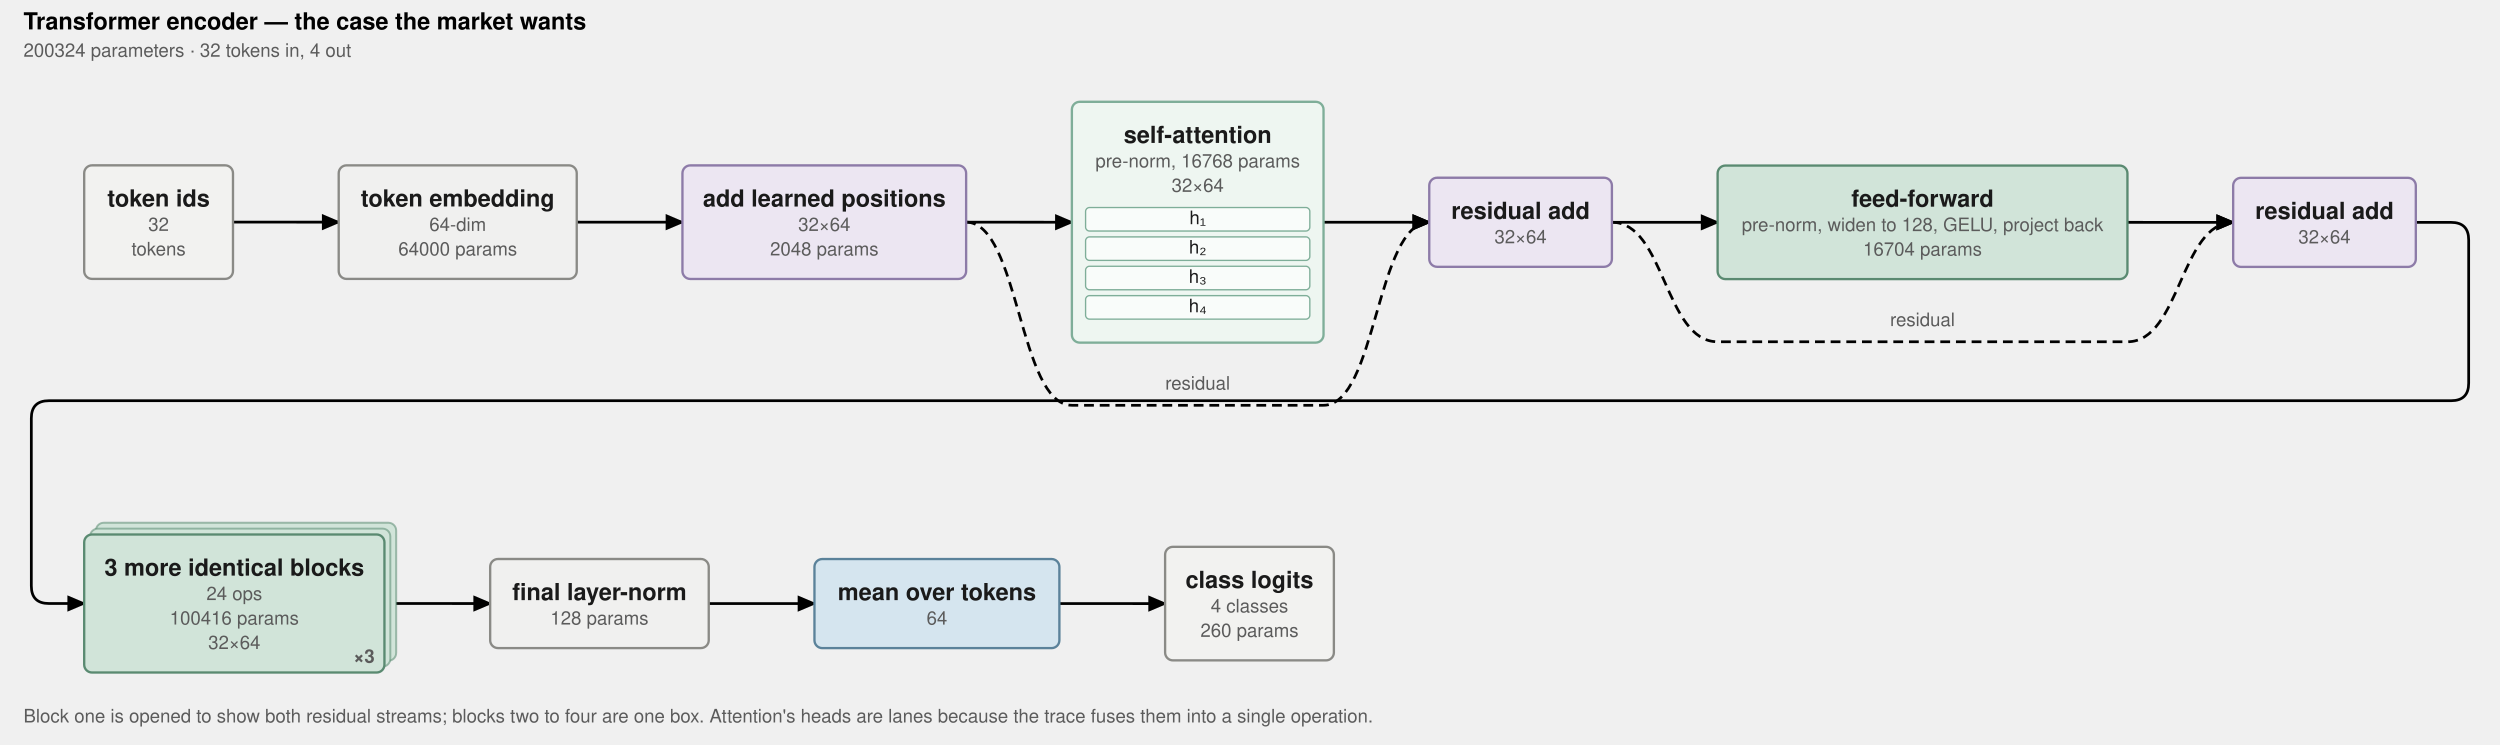
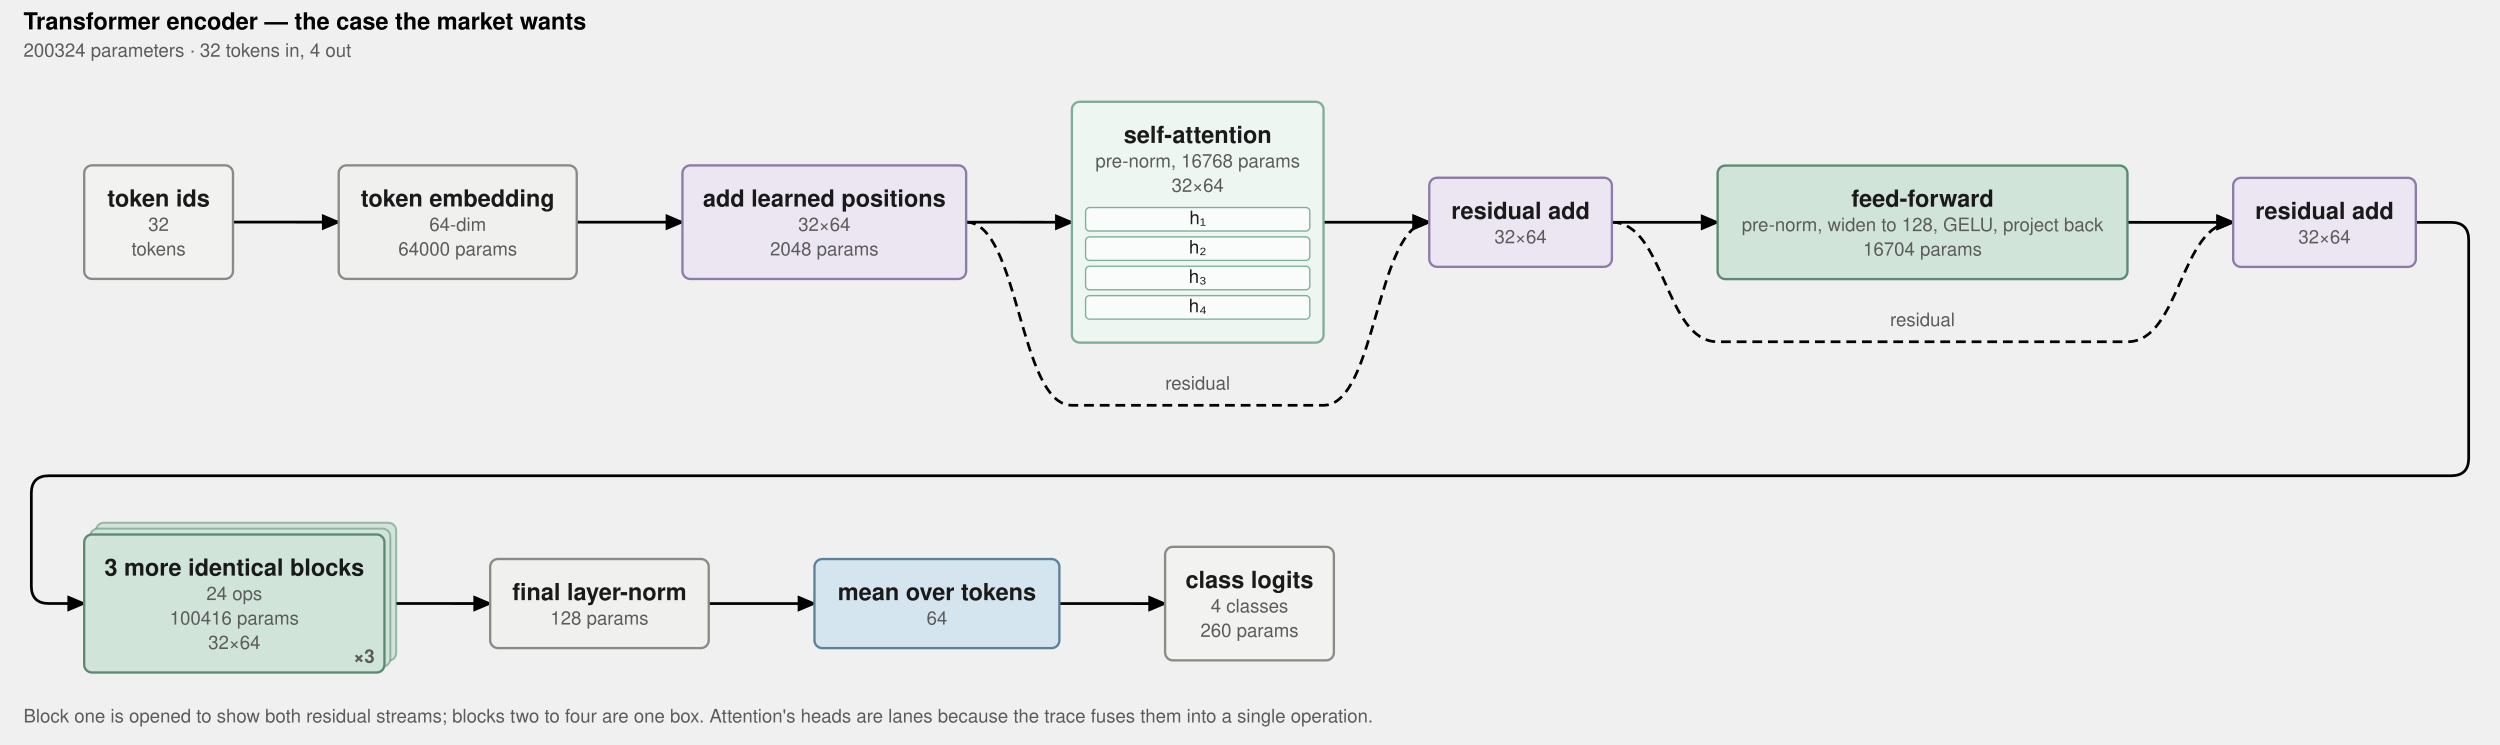
<svg xmlns="http://www.w3.org/2000/svg" class="draughtsman" role="img" aria-label="Transformer encoder — the case the market wants" viewBox="0 0 1276.92 380.5" width="1276.92" height="380.5">
  <defs>
    <marker id="ds-arrow" viewBox="0 0 8 8" refX="7" refY="4" markerWidth="7" markerHeight="7" orient="auto-start-reverse">
      <path d="M0 0.6 L8 4 L0 7.4 Z" style="fill:currentColor" />
    </marker>
  </defs>
  <text class="ds-title" x="12" y="15" style="font-family:'Helvetica Neue', Helvetica, Arial, sans-serif;font-size:12.0px;font-weight:600;fill:currentColor">Transformer encoder — the case the market wants</text>
  <text class="ds-subtitle" x="12" y="29" style="font-family:'Helvetica Neue', Helvetica, Arial, sans-serif;font-size:9.5px;fill:currentColor;opacity:0.62">200324 parameters · 32 tokens in, 4 out</text>
  <g class="ds-body" transform="translate(0 36)">
    <path class="ds-edge ds-edge-solid" data-from="tokens" data-to="embed" d="M119 77.45 C146 77.45 146 77.46 173 77.46" style="fill:none;stroke:currentColor;stroke-width:1.4" marker-end="url(#ds-arrow)" />
    <path class="ds-edge ds-edge-solid" data-from="embed" data-to="pos" d="M294.57 77.46 C321.57 77.46 321.57 77.48 348.57 77.48" style="fill:none;stroke:currentColor;stroke-width:1.4" marker-end="url(#ds-arrow)" />
    <path class="ds-edge ds-edge-dashed" data-from="pos" data-to="join1" d="M493.48 77.48 C520.48 77.48 520.48 171 547.48 171 C611.75 171 611.75 171 676.02 171 C703.02 171 703.02 77.53 730.02 77.53" style="fill:none;stroke:currentColor;stroke-width:1.4;stroke-dasharray:5 3" marker-end="url(#ds-arrow)" />
    <text class="ds-edge-label" x="611.73" y="163" text-anchor="middle" style="font-family:'Helvetica Neue', Helvetica, Arial, sans-serif;font-size:9.5px;fill:currentColor;opacity:0.62">residual</text>
    <path class="ds-edge ds-edge-solid" data-from="pos" data-to="attn" d="M493.48 77.48 C520.48 77.48 520.48 77.5 547.48 77.5" style="fill:none;stroke:currentColor;stroke-width:1.4" marker-end="url(#ds-arrow)" />
    <path class="ds-edge ds-edge-solid" data-from="attn" data-to="join1" d="M676.02 77.5 C703.02 77.5 703.02 77.53 730.02 77.53" style="fill:none;stroke:currentColor;stroke-width:1.4" marker-end="url(#ds-arrow)" />
    <path class="ds-edge ds-edge-dashed" data-from="join1" data-to="join2" d="M823.3 77.53 C850.3 77.53 850.3 138.56 877.3 138.56 C981.97 138.56 981.97 138.56 1086.63 138.56 C1113.63 138.56 1113.63 77.58 1140.63 77.58" style="fill:none;stroke:currentColor;stroke-width:1.4;stroke-dasharray:5 3" marker-end="url(#ds-arrow)" />
    <text class="ds-edge-label" x="981.94" y="130.56" text-anchor="middle" style="font-family:'Helvetica Neue', Helvetica, Arial, sans-serif;font-size:9.5px;fill:currentColor;opacity:0.62">residual</text>
    <path class="ds-edge ds-edge-solid" data-from="join1" data-to="ff" d="M823.3 77.53 C850.3 77.53 850.3 77.56 877.3 77.56" style="fill:none;stroke:currentColor;stroke-width:1.4" marker-end="url(#ds-arrow)" />
    <path class="ds-edge ds-edge-solid" data-from="ff" data-to="join2" d="M1086.63 77.56 C1113.63 77.56 1113.63 77.58 1140.63 77.58" style="fill:none;stroke:currentColor;stroke-width:1.4" marker-end="url(#ds-arrow)" />
-     <path class="ds-edge ds-edge-solid" data-from="join2" data-to="rest" d="M1233.92 77.58 L1251.92 77.58 Q1260.92 77.58 1260.92 86.58 L1260.92 159.67 Q1260.92 168.67 1251.92 168.67 L25 168.67 Q16 168.67 16 177.67 L16 263.25 Q16 272.25 25 272.25 L43 272.25" style="fill:none;stroke:currentColor;stroke-width:1.4" marker-end="url(#ds-arrow)" />
+     <path class="ds-edge ds-edge-solid" data-from="join2" data-to="rest" d="M1233.92 77.58 L1251.92 77.58 Q1260.92 77.58 1260.92 86.58 L1260.92 198 Q1260.92 207 1251.92 207 L25 207 Q16 207 16 216 L16 263.25 Q16 272.25 25 272.25 L43 272.25" style="fill:none;stroke:currentColor;stroke-width:1.4" marker-end="url(#ds-arrow)" />
    <path class="ds-edge ds-edge-solid" data-from="rest" data-to="norm" d="M196.36 272.25 C223.36 272.25 223.36 272.27 250.36 272.27" style="fill:none;stroke:currentColor;stroke-width:1.4" marker-end="url(#ds-arrow)" />
    <path class="ds-edge ds-edge-solid" data-from="norm" data-to="pool" d="M362 272.27 C389 272.27 389 272.29 416 272.29" style="fill:none;stroke:currentColor;stroke-width:1.4" marker-end="url(#ds-arrow)" />
    <path class="ds-edge ds-edge-solid" data-from="pool" data-to="logits" d="M541.1 272.29 C568.1 272.29 568.1 272.3 595.1 272.3" style="fill:none;stroke:currentColor;stroke-width:1.4" marker-end="url(#ds-arrow)" />
    <g class="ds-stage ds-kind-input" data-stage="tokens">
      <rect x="43" y="48.45" width="76" height="58" rx="4" style="fill:#f2f2f0;stroke:#8a8a86;stroke-width:1.2" />
      <text x="81" y="69.45" text-anchor="middle" style="font-family:'Helvetica Neue', Helvetica, Arial, sans-serif;font-size:12.0px;font-weight:600;fill:#1a1a1a">token ids</text>
      <text x="81" y="81.95" text-anchor="middle" style="font-family:'Helvetica Neue', Helvetica, Arial, sans-serif;font-size:9.5px;fill:#5b5b5b">32</text>
      <text x="81" y="94.45" text-anchor="middle" style="font-family:'Helvetica Neue', Helvetica, Arial, sans-serif;font-size:9.5px;fill:#5b5b5b">tokens</text>
    </g>
    <g class="ds-stage ds-kind-op" data-stage="embed">
      <rect x="173" y="48.46" width="121.58" height="58" rx="4" style="fill:#f0f0ef;stroke:#8a8a86;stroke-width:1.2" />
      <text x="233.79" y="69.46" text-anchor="middle" style="font-family:'Helvetica Neue', Helvetica, Arial, sans-serif;font-size:12.0px;font-weight:600;fill:#1a1a1a">token embedding</text>
      <text x="233.79" y="81.96" text-anchor="middle" style="font-family:'Helvetica Neue', Helvetica, Arial, sans-serif;font-size:9.5px;fill:#5b5b5b">64-dim</text>
      <text x="233.79" y="94.46" text-anchor="middle" style="font-family:'Helvetica Neue', Helvetica, Arial, sans-serif;font-size:9.5px;fill:#5b5b5b">64000 params</text>
    </g>
    <g class="ds-stage ds-kind-concat" data-stage="pos">
      <rect x="348.57" y="48.48" width="144.9" height="58" rx="4" style="fill:#ece6f2;stroke:#8d7ba8;stroke-width:1.2" />
      <text x="421.03" y="69.48" text-anchor="middle" style="font-family:'Helvetica Neue', Helvetica, Arial, sans-serif;font-size:12.0px;font-weight:600;fill:#1a1a1a">add learned positions</text>
      <text x="421.03" y="81.98" text-anchor="middle" style="font-family:'Helvetica Neue', Helvetica, Arial, sans-serif;font-size:9.5px;fill:#5b5b5b">32×64</text>
      <text x="421.03" y="94.48" text-anchor="middle" style="font-family:'Helvetica Neue', Helvetica, Arial, sans-serif;font-size:9.5px;fill:#5b5b5b">2048 params</text>
    </g>
    <g class="ds-stage ds-kind-kernel" data-stage="attn">
      <rect x="547.48" y="16" width="128.54" height="123" rx="4" style="fill:#eef6f1;stroke:#7fae99;stroke-width:1.2" />
      <text x="611.75" y="37" text-anchor="middle" style="font-family:'Helvetica Neue', Helvetica, Arial, sans-serif;font-size:12.0px;font-weight:600;fill:#1a1a1a">self-attention</text>
      <text x="611.75" y="49.5" text-anchor="middle" style="font-family:'Helvetica Neue', Helvetica, Arial, sans-serif;font-size:9.5px;fill:#5b5b5b">pre-norm, 16768 params</text>
      <text x="611.75" y="62" text-anchor="middle" style="font-family:'Helvetica Neue', Helvetica, Arial, sans-serif;font-size:9.5px;fill:#5b5b5b">32×64</text>
      <rect class="ds-lane" x="554.48" y="70" width="114.54" height="12" rx="2" style="fill:#ffffff;fill-opacity:0.62;stroke:#7fae99;stroke-width:0.7" />
      <text x="611.75" y="78.5" text-anchor="middle" style="font-family:'Helvetica Neue', Helvetica, Arial, sans-serif;font-size:9.5px;fill:#1a1a1a">h₁</text>
      <rect class="ds-lane" x="554.48" y="85" width="114.54" height="12" rx="2" style="fill:#ffffff;fill-opacity:0.62;stroke:#7fae99;stroke-width:0.7" />
      <text x="611.75" y="93.5" text-anchor="middle" style="font-family:'Helvetica Neue', Helvetica, Arial, sans-serif;font-size:9.5px;fill:#1a1a1a">h₂</text>
      <rect class="ds-lane" x="554.48" y="100" width="114.54" height="12" rx="2" style="fill:#ffffff;fill-opacity:0.62;stroke:#7fae99;stroke-width:0.7" />
      <text x="611.75" y="108.5" text-anchor="middle" style="font-family:'Helvetica Neue', Helvetica, Arial, sans-serif;font-size:9.5px;fill:#1a1a1a">h₃</text>
      <rect class="ds-lane" x="554.48" y="115" width="114.54" height="12" rx="2" style="fill:#ffffff;fill-opacity:0.62;stroke:#7fae99;stroke-width:0.7" />
      <text x="611.75" y="123.5" text-anchor="middle" style="font-family:'Helvetica Neue', Helvetica, Arial, sans-serif;font-size:9.5px;fill:#1a1a1a">h₄</text>
    </g>
    <g class="ds-stage ds-kind-concat" data-stage="join1">
      <rect x="730.02" y="54.78" width="93.29" height="45.5" rx="4" style="fill:#ece6f2;stroke:#8d7ba8;stroke-width:1.2" />
      <text x="776.66" y="75.78" text-anchor="middle" style="font-family:'Helvetica Neue', Helvetica, Arial, sans-serif;font-size:12.0px;font-weight:600;fill:#1a1a1a">residual add</text>
      <text x="776.66" y="88.28" text-anchor="middle" style="font-family:'Helvetica Neue', Helvetica, Arial, sans-serif;font-size:9.5px;fill:#5b5b5b">32×64</text>
    </g>
    <g class="ds-stage ds-kind-stack" data-stage="ff">
      <rect x="877.3" y="48.56" width="209.33" height="58" rx="4" style="fill:#d1e4d9;stroke:#5a8a71;stroke-width:1.2" />
      <text x="981.97" y="69.56" text-anchor="middle" style="font-family:'Helvetica Neue', Helvetica, Arial, sans-serif;font-size:12.0px;font-weight:600;fill:#1a1a1a">feed-forward</text>
      <text x="981.97" y="82.06" text-anchor="middle" style="font-family:'Helvetica Neue', Helvetica, Arial, sans-serif;font-size:9.5px;fill:#5b5b5b">pre-norm, widen to 128, GELU, project back</text>
      <text x="981.97" y="94.56" text-anchor="middle" style="font-family:'Helvetica Neue', Helvetica, Arial, sans-serif;font-size:9.5px;fill:#5b5b5b">16704 params</text>
    </g>
    <g class="ds-stage ds-kind-concat" data-stage="join2">
      <rect x="1140.63" y="54.83" width="93.29" height="45.5" rx="4" style="fill:#ece6f2;stroke:#8d7ba8;stroke-width:1.2" />
      <text x="1187.27" y="75.83" text-anchor="middle" style="font-family:'Helvetica Neue', Helvetica, Arial, sans-serif;font-size:12.0px;font-weight:600;fill:#1a1a1a">residual add</text>
      <text x="1187.27" y="88.33" text-anchor="middle" style="font-family:'Helvetica Neue', Helvetica, Arial, sans-serif;font-size:9.5px;fill:#5b5b5b">32×64</text>
    </g>
    <g class="ds-stage ds-kind-stack" data-stage="rest">
      <rect class="ds-repeat-sheet" x="49" y="231" width="153.36" height="70.5" rx="4" style="fill:#d1e4d9;stroke:#5a8a71;stroke-width:1;stroke-opacity:0.55" />
      <rect class="ds-repeat-sheet" x="46" y="234" width="153.36" height="70.5" rx="4" style="fill:#d1e4d9;stroke:#5a8a71;stroke-width:1;stroke-opacity:0.55" />
      <rect x="43" y="237" width="153.36" height="70.5" rx="4" style="fill:#d1e4d9;stroke:#5a8a71;stroke-width:1.2" />
      <text class="ds-repeat-badge" x="191.36" y="302.5" text-anchor="end" style="font-family:'Helvetica Neue', Helvetica, Arial, sans-serif;font-size:9.5px;font-weight:600;fill:#5b5b5b">×3</text>
      <text x="119.68" y="258" text-anchor="middle" style="font-family:'Helvetica Neue', Helvetica, Arial, sans-serif;font-size:12.0px;font-weight:600;fill:#1a1a1a">3 more identical blocks</text>
      <text x="119.68" y="270.5" text-anchor="middle" style="font-family:'Helvetica Neue', Helvetica, Arial, sans-serif;font-size:9.5px;fill:#5b5b5b">24 ops</text>
      <text x="119.68" y="283" text-anchor="middle" style="font-family:'Helvetica Neue', Helvetica, Arial, sans-serif;font-size:9.5px;fill:#5b5b5b">100416 params</text>
      <text x="119.68" y="295.5" text-anchor="middle" style="font-family:'Helvetica Neue', Helvetica, Arial, sans-serif;font-size:9.5px;fill:#5b5b5b">32×64</text>
    </g>
    <g class="ds-stage ds-kind-op" data-stage="norm">
      <rect x="250.36" y="249.52" width="111.64" height="45.5" rx="4" style="fill:#f0f0ef;stroke:#8a8a86;stroke-width:1.2" />
      <text x="306.18" y="270.52" text-anchor="middle" style="font-family:'Helvetica Neue', Helvetica, Arial, sans-serif;font-size:12.0px;font-weight:600;fill:#1a1a1a">final layer-norm</text>
      <text x="306.18" y="283.02" text-anchor="middle" style="font-family:'Helvetica Neue', Helvetica, Arial, sans-serif;font-size:9.5px;fill:#5b5b5b">128 params</text>
    </g>
    <g class="ds-stage ds-kind-reduce" data-stage="pool">
      <rect x="416" y="249.54" width="125.1" height="45.5" rx="4" style="fill:#d5e5ef;stroke:#5b829a;stroke-width:1.2" />
      <text x="478.55" y="270.54" text-anchor="middle" style="font-family:'Helvetica Neue', Helvetica, Arial, sans-serif;font-size:12.0px;font-weight:600;fill:#1a1a1a">mean over tokens</text>
      <text x="478.55" y="283.04" text-anchor="middle" style="font-family:'Helvetica Neue', Helvetica, Arial, sans-serif;font-size:9.5px;fill:#5b5b5b">64</text>
    </g>
    <g class="ds-stage ds-kind-output" data-stage="logits">
      <rect x="595.1" y="243.3" width="86.2" height="58" rx="4" style="fill:#f2f2f0;stroke:#8a8a86;stroke-width:1.2" />
      <text x="638.2" y="264.3" text-anchor="middle" style="font-family:'Helvetica Neue', Helvetica, Arial, sans-serif;font-size:12.0px;font-weight:600;fill:#1a1a1a">class logits</text>
      <text x="638.2" y="276.8" text-anchor="middle" style="font-family:'Helvetica Neue', Helvetica, Arial, sans-serif;font-size:9.5px;fill:#5b5b5b">4 classes</text>
      <text x="638.2" y="289.3" text-anchor="middle" style="font-family:'Helvetica Neue', Helvetica, Arial, sans-serif;font-size:9.5px;fill:#5b5b5b">260 params</text>
    </g>
  </g>
  <text class="ds-caption" x="12" y="369" style="font-family:'Helvetica Neue', Helvetica, Arial, sans-serif;font-size:9.5px;fill:currentColor;opacity:0.62">Block one is opened to show both residual streams; blocks two to four are one box. Attention's heads are lanes because the trace fuses them into a single operation.</text>
</svg>
